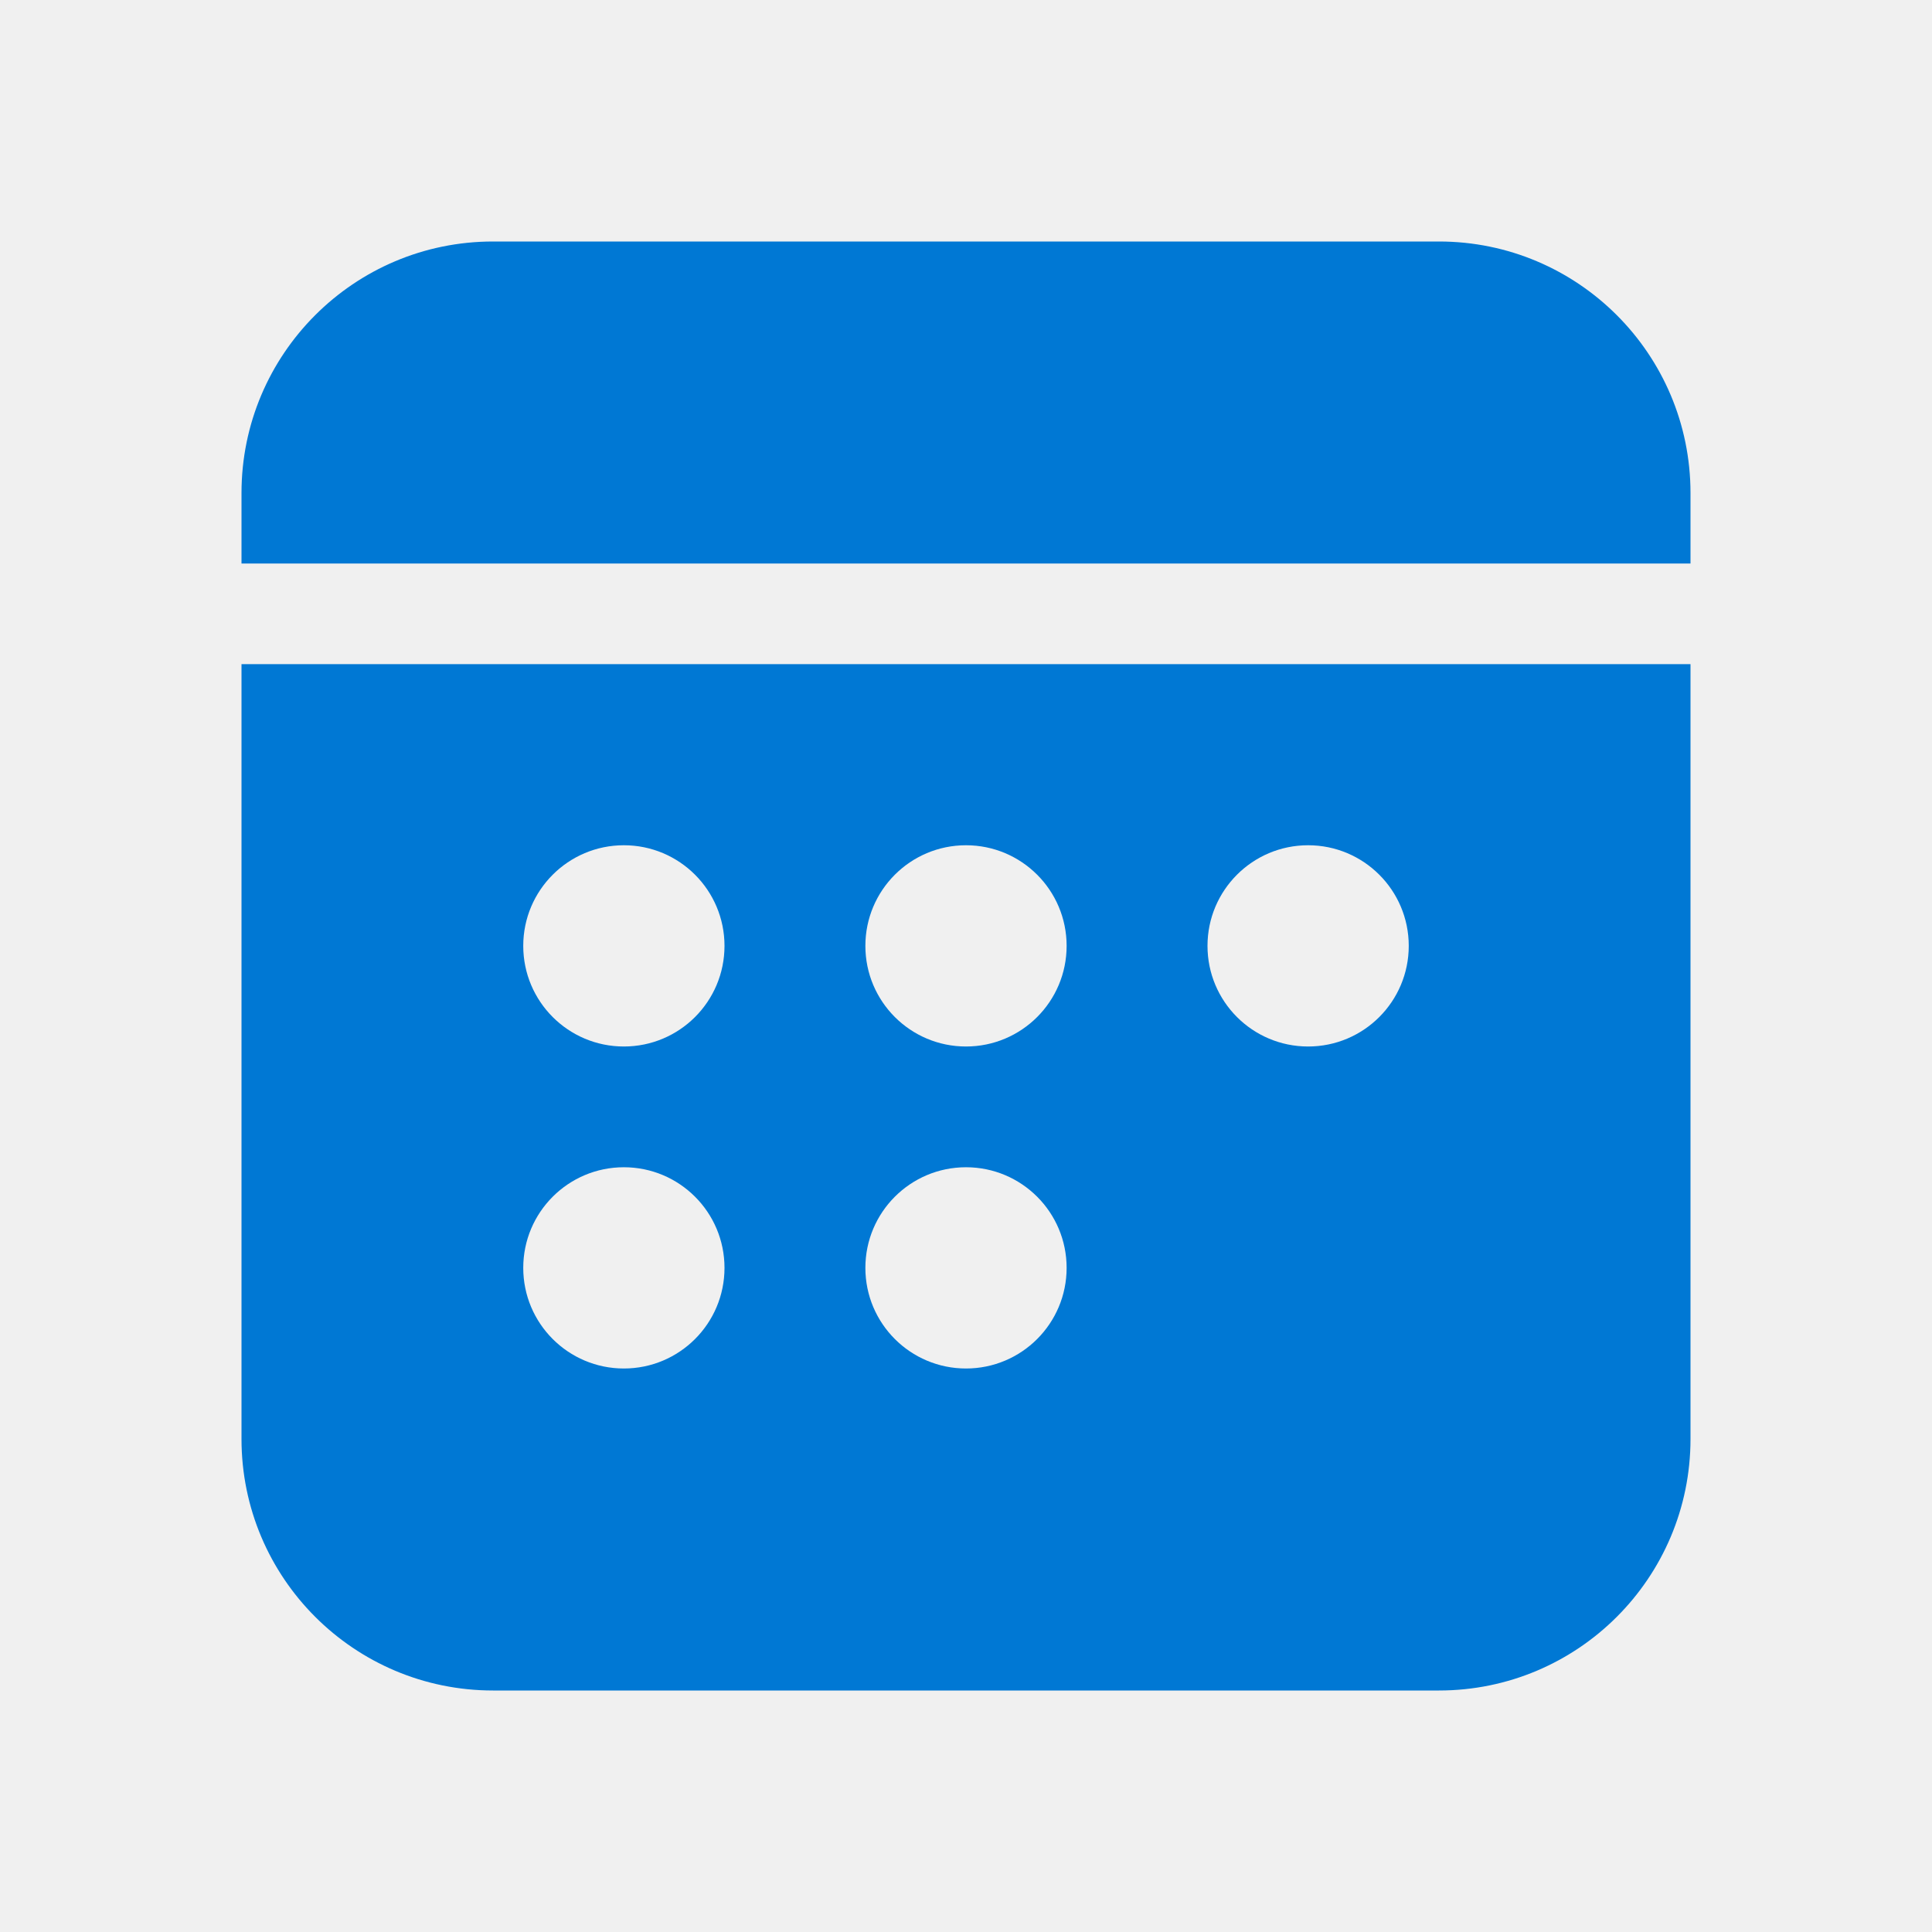
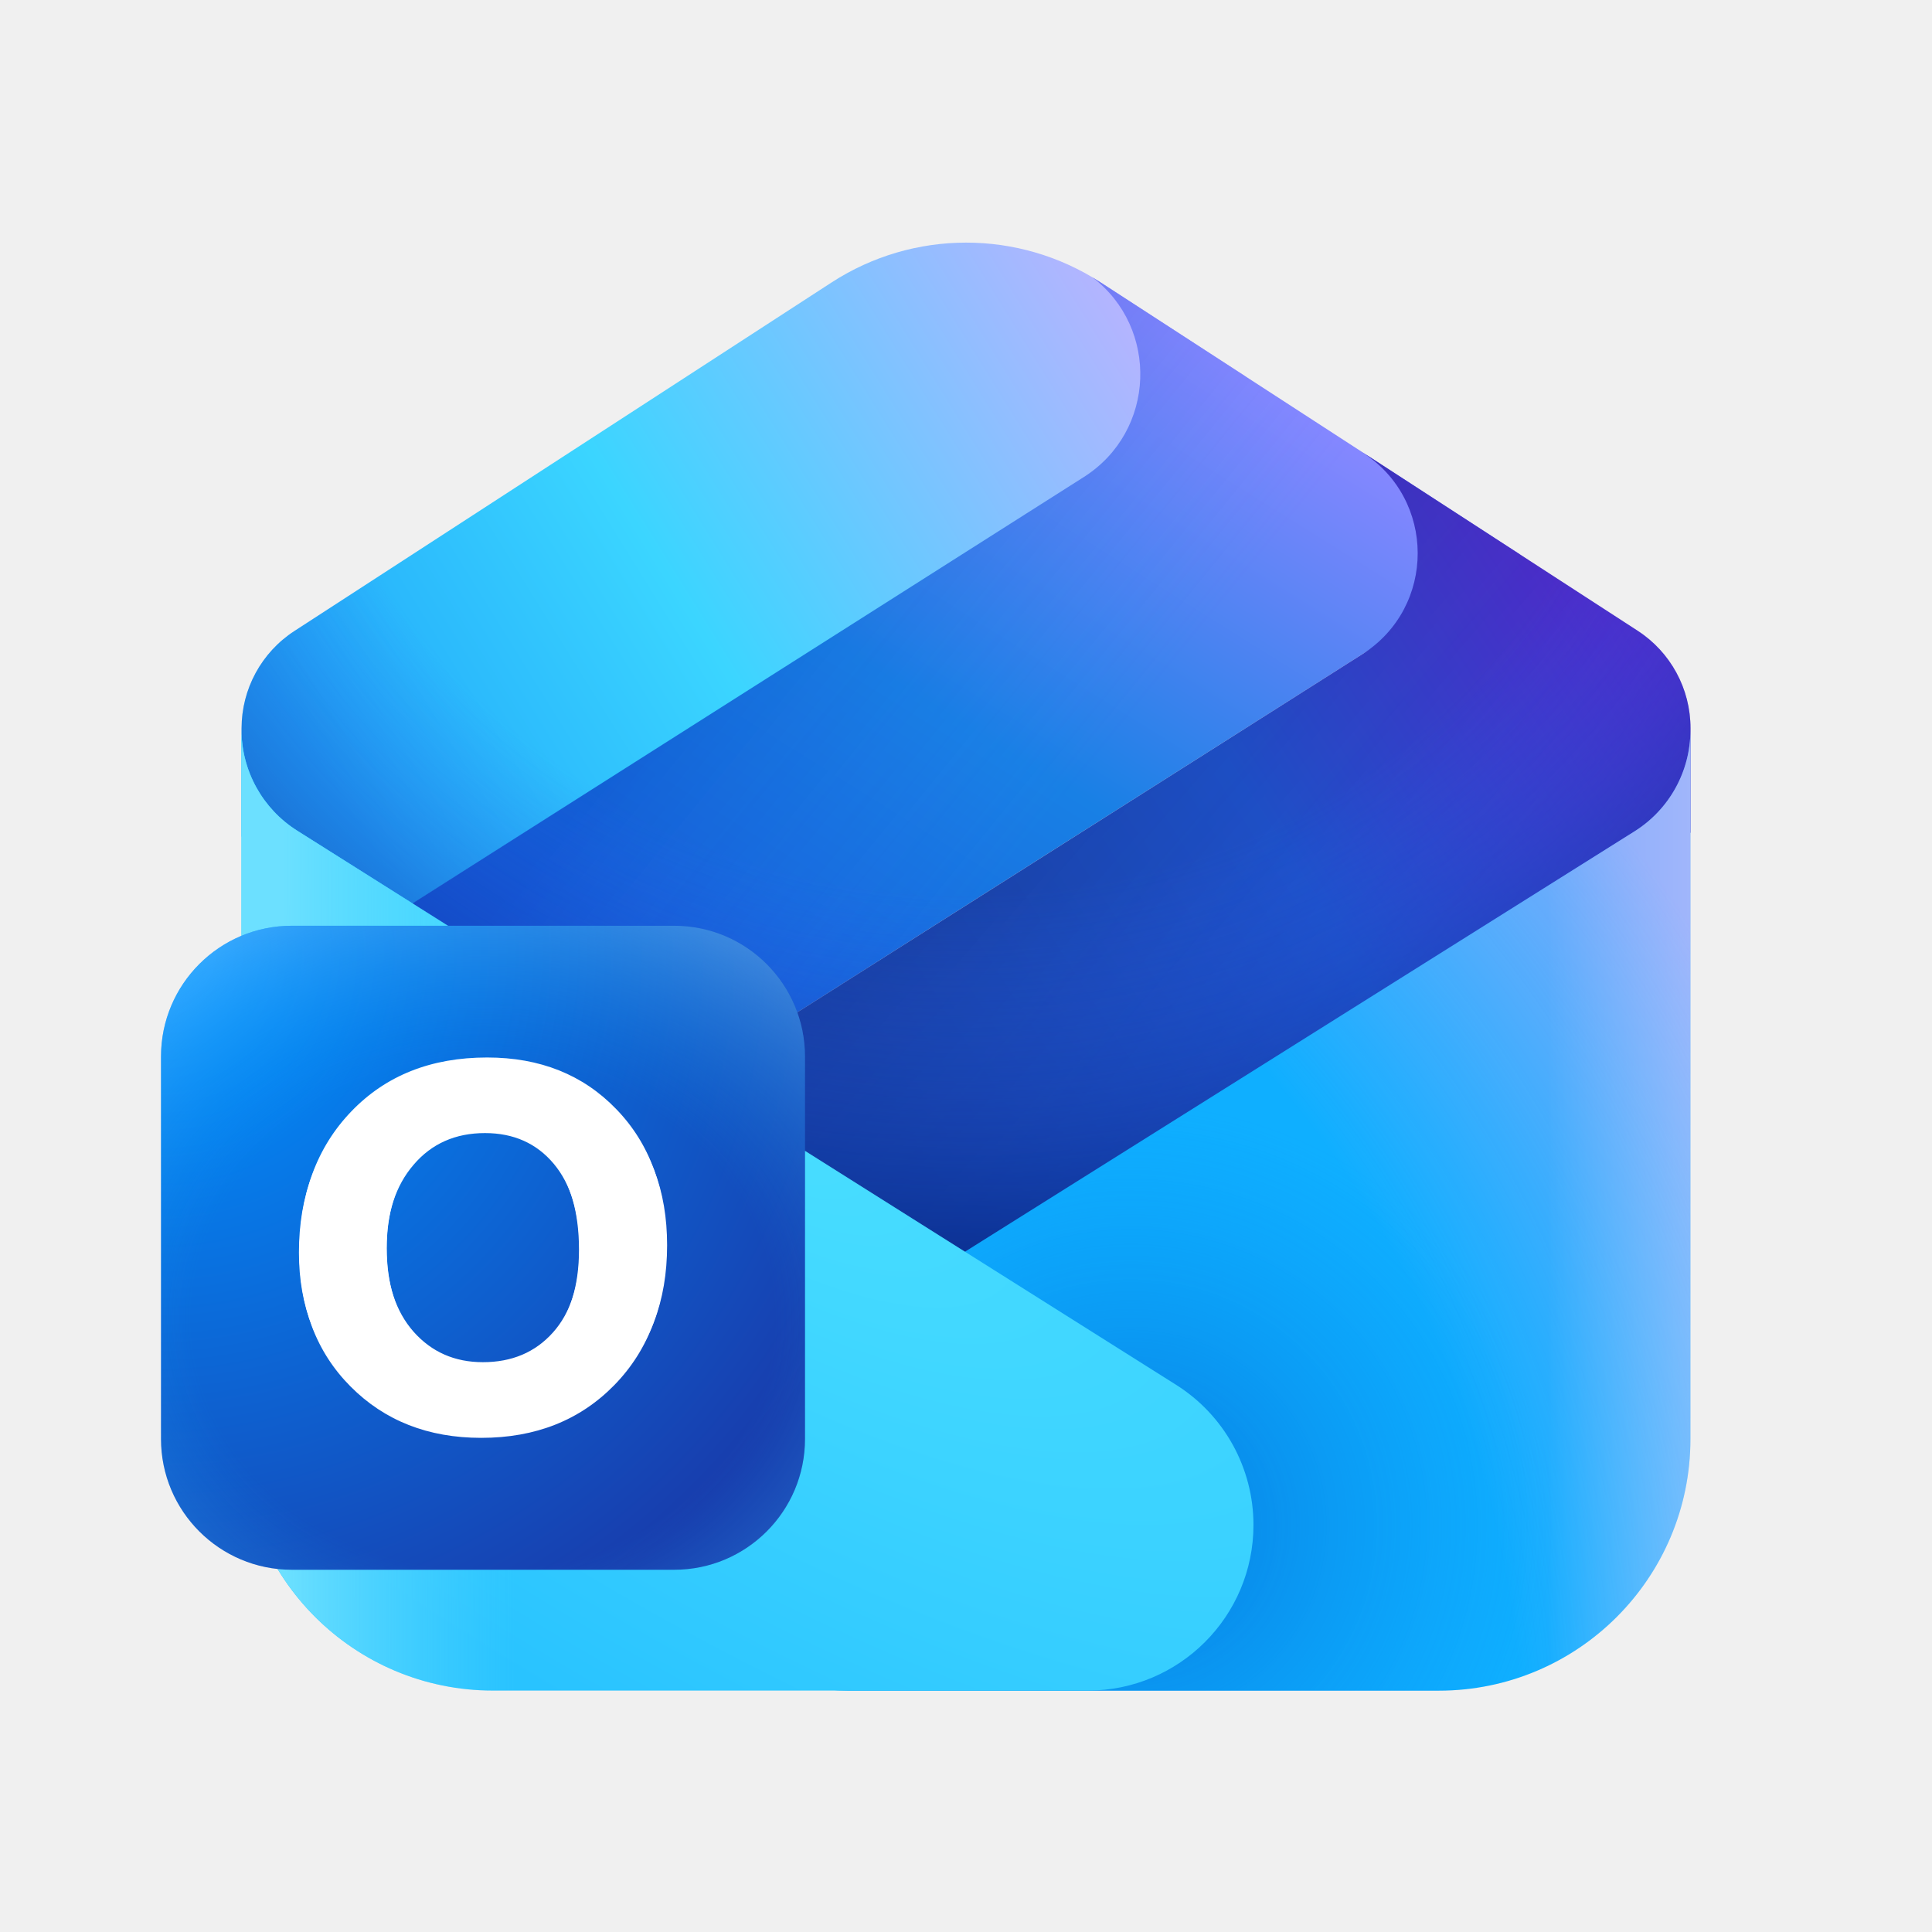
<svg xmlns="http://www.w3.org/2000/svg" width="48" height="48" viewBox="0 0 48 48" fill="none">
-   <path d="M6 12.25C6 8.798 8.798 6 12.25 6H35.75C39.202 6 42 8.798 42 12.25V14H6V12.25ZM6 16.5V35.75C6 39.202 8.798 42 12.25 42H35.75C39.202 42 42 39.202 42 35.75V16.5H6ZM18 23.5C18 24.881 16.881 26 15.5 26C14.119 26 13 24.881 13 23.5C13 22.119 14.119 21 15.5 21C16.881 21 18 22.119 18 23.5ZM24 26C22.619 26 21.5 24.881 21.5 23.5C21.5 22.119 22.619 21 24 21C25.381 21 26.5 22.119 26.5 23.5C26.5 24.881 25.381 26 24 26ZM35 23.5C35 24.881 33.881 26 32.5 26C31.119 26 30 24.881 30 23.5C30 22.119 31.119 21 32.5 21C33.881 21 35 22.119 35 23.5ZM15.5 34C14.119 34 13 32.881 13 31.5C13 30.119 14.119 29 15.5 29C16.881 29 18 30.119 18 31.5C18 32.881 16.881 34 15.5 34ZM26.5 31.5C26.5 32.881 25.381 34 24 34C22.619 34 21.5 32.881 21.5 31.5C21.5 30.119 22.619 29 24 29C25.381 29 26.5 30.119 26.5 31.5Z" fill="#0078D4" />
+   <path d="M30.932 9.343L7.976 23.894L6.002 20.78V18.096C6.002 17.119 6.496 16.208 7.316 15.676L20.661 7.017C22.694 5.698 25.312 5.698 27.346 7.017L30.932 9.343Z" fill="url(#paint0_linear_76780_14576)" />
+   <path d="M27.14 6.889C27.209 6.93 27.278 6.973 27.346 7.017L37.76 13.772L11.938 30.14L7.975 23.889L26.926 11.853C28.721 10.713 28.8 8.149 27.14 6.889Z" fill="url(#paint1_linear_76780_14576)" />
+   <path d="M27.14 6.889C27.209 6.93 27.278 6.973 27.346 7.017L37.76 13.772L11.938 30.14L7.975 23.889L26.926 11.853C28.721 10.713 28.8 8.149 27.14 6.889Z" fill="url(#paint2_linear_76780_14576)" fill-opacity="0.2" />
+   <path d="M22.24 33.266L11.938 30.141L33.842 16.256C35.687 15.086 35.682 12.393 33.833 11.23L33.734 11.168L34.019 11.345L40.685 15.669C41.505 16.201 42 17.112 42 18.09V20.687L22.24 33.266Z" fill="url(#paint3_linear_76780_14576)" />
+   <path d="M22.24 33.266L11.938 30.141L33.842 16.256C35.687 15.086 35.682 12.393 33.833 11.23L33.734 11.168L34.019 11.345L40.685 15.669C41.505 16.201 42 17.112 42 18.09V20.687L22.24 33.266Z" fill="url(#paint4_linear_76780_14576)" fill-opacity="0.2" />
+   <path d="M27.346 7.017C25.312 5.698 22.694 5.698 20.66 7.017L7.316 15.676C6.496 16.208 6.002 17.119 6.002 18.096V18.227C6.034 19.208 6.55 20.112 7.384 20.638L23.976 31.099L40.611 20.654C41.475 20.111 41.999 19.163 41.999 18.143V20.687L41.999 18.09C41.999 17.112 41.505 16.201 40.685 15.67L27.346 7.017Z" fill="url(#paint5_radial_76780_14576)" />
+   <path d="M21.051 42.004H35.748C39.2 42.004 41.998 39.205 41.998 35.754L41.998 18.143C41.998 19.163 41.474 20.111 40.61 20.654L18.75 34.38C17.57 35.12 16.855 36.415 16.855 37.807C16.855 40.125 18.734 42.004 21.051 42.004Z" fill="url(#paint6_linear_76780_14576)" />
+   <path d="M21.051 42.004H35.748C39.2 42.004 41.998 39.205 41.998 35.754L41.998 18.143C41.998 19.163 41.474 20.111 40.61 20.654L18.75 34.38C17.57 35.12 16.855 36.415 16.855 37.807C16.855 40.125 18.734 42.004 21.051 42.004Z" fill="url(#paint7_radial_76780_14576)" fill-opacity="0.4" />
+   <path d="M21.051 42.004H35.748C39.2 42.004 41.998 39.205 41.998 35.754L41.998 18.143C41.998 19.163 41.474 20.111 40.61 20.654L18.75 34.38C17.57 35.12 16.855 36.415 16.855 37.807C16.855 40.125 18.734 42.004 21.051 42.004Z" fill="url(#paint8_radial_76780_14576)" fill-opacity="0.5" />
+   <path d="M27.027 42.002H12.249C8.797 42.002 5.999 39.204 5.999 35.752V18.13C5.999 19.148 6.522 20.095 7.383 20.638L29.221 34.406C30.417 35.16 31.142 36.474 31.142 37.887C31.142 40.16 29.299 42.002 27.027 42.002Z" fill="url(#paint9_radial_76780_14576)" />
+   <path d="M27.027 42.002H12.249C8.797 42.002 5.999 39.204 5.999 35.752V18.13C5.999 19.148 6.522 20.095 7.383 20.638L29.221 34.406C30.417 35.16 31.142 36.474 31.142 37.887C31.142 40.16 29.299 42.002 27.027 42.002Z" fill="url(#paint10_linear_76780_14576)" />
+   <rect x="4" y="23" width="16" height="16" rx="3.25" fill="url(#paint11_radial_76780_14576)" />
+   <rect x="4" y="23" width="16" height="16" rx="3.25" fill="url(#paint12_radial_76780_14576)" fill-opacity="0.5" />
+   <path d="M11.959 35.6C10.636 35.6 9.55 35.186 8.701 34.358C7.851 33.531 7.427 32.45 7.427 31.118C7.427 29.711 7.858 28.573 8.72 27.703C9.582 26.834 10.711 26.4 12.106 26.4C13.425 26.4 14.498 26.816 15.326 27.648C16.158 28.48 16.574 29.576 16.574 30.938C16.574 32.337 16.143 33.464 15.281 34.321C14.424 35.174 13.316 35.6 11.959 35.6ZM11.997 33.843C12.719 33.843 13.299 33.597 13.739 33.104C14.178 32.612 14.398 31.927 14.398 31.05C14.398 30.135 14.184 29.423 13.758 28.914C13.331 28.405 12.761 28.151 12.049 28.151C11.315 28.151 10.723 28.413 10.275 28.939C9.827 29.46 9.603 30.151 9.603 31.012C9.603 31.886 9.827 32.577 10.275 33.086C10.723 33.591 11.297 33.843 11.997 33.843Z" fill="white" />
+   <path d="M11.955 35.723C10.637 35.723 9.556 35.298 8.71 34.448C7.864 33.598 7.44 32.488 7.44 31.119C7.44 29.674 7.87 28.505 8.729 27.612C9.587 26.719 10.712 26.273 12.102 26.273C13.416 26.273 14.485 26.7 15.31 27.555C16.139 28.409 16.553 29.536 16.553 30.934C16.553 32.371 16.124 33.53 15.265 34.41C14.411 35.285 13.307 35.723 11.955 35.723ZM11.994 33.919C12.712 33.919 13.29 33.666 13.728 33.16C14.166 32.654 14.385 31.95 14.385 31.049C14.385 30.11 14.172 29.378 13.747 28.855C13.322 28.332 12.755 28.071 12.045 28.071C11.313 28.071 10.725 28.341 10.278 28.881C9.832 29.416 9.609 30.127 9.609 31.011C9.609 31.908 9.832 32.618 10.278 33.141C10.725 33.659 11.296 33.919 11.994 33.919Z" fill="white" />
+   <defs>
+     <linearGradient id="paint0_linear_76780_14576" x1="9.989" y1="22.365" x2="30.932" y2="9.375" gradientUnits="userSpaceOnUse">
+       <stop stop-color="#20A7FA" />
+       <stop offset="0.4" stop-color="#3BD5FF" />
+       <stop offset="1" stop-color="#C4B0FF" />
+     </linearGradient>
+     <linearGradient id="paint1_linear_76780_14576" x1="17.197" y1="26.794" x2="28.856" y2="8.126" gradientUnits="userSpaceOnUse">
+       <stop stop-color="#165AD9" />
+       <stop offset="0.501" stop-color="#1880E5" />
+       <stop offset="1" stop-color="#8587FF" />
+     </linearGradient>
+     <linearGradient id="paint2_linear_76780_14576" x1="25.701" y1="27.048" x2="12.756" y2="16.501" gradientUnits="userSpaceOnUse">
+       <stop offset="0.237" stop-color="#448AFF" stop-opacity="0" />
+       <stop offset="0.792" stop-color="#0032B1" />
+     </linearGradient>
+     <linearGradient id="paint3_linear_76780_14576" x1="24.053" y1="31.11" x2="44.51" y2="18.018" gradientUnits="userSpaceOnUse">
+       <stop stop-color="#1A43A6" />
+       <stop offset="0.492" stop-color="#2052CB" />
+       <stop offset="1" stop-color="#5F20CB" />
+     </linearGradient>
+     <linearGradient id="paint4_linear_76780_14576" x1="29.828" y1="30.327" x2="17.398" y2="19.571" gradientUnits="userSpaceOnUse">
+       <stop stop-color="#0045B9" stop-opacity="0" />
+       <stop offset="0.67" stop-color="#0D1F69" />
+     </linearGradient>
+     <radialGradient id="paint5_radial_76780_14576" cx="0" cy="0" r="1" gradientUnits="userSpaceOnUse" gradientTransform="translate(24.0018 6.81788) rotate(-90) scale(27.0027 29.2262)">
+       <stop offset="0.568" stop-color="#275FF0" stop-opacity="0" />
+       <stop offset="0.992" stop-color="#002177" />
+     </radialGradient>
+     <linearGradient id="paint6_linear_76780_14576" x1="41.998" y1="29.943" x2="23.852" y2="29.943" gradientUnits="userSpaceOnUse">
+       <stop stop-color="#4DC4FF" />
+       <stop offset="0.196" stop-color="#0FAFFF" />
+     </linearGradient>
+     <radialGradient id="paint7_radial_76780_14576" cx="0" cy="0" r="1" gradientUnits="userSpaceOnUse" gradientTransform="translate(28.0928 37.9117) rotate(-45) scale(11.572)">
+       <stop offset="0.259" stop-color="#0060D1" />
+       <stop offset="0.908" stop-color="#0383F1" stop-opacity="0" />
+     </radialGradient>
+     <radialGradient id="paint8_radial_76780_14576" cx="0" cy="0" r="1" gradientUnits="userSpaceOnUse" gradientTransform="translate(10.6314 46.472) rotate(-52.6577) scale(39.2814 35.5204)">
+       <stop offset="0.732" stop-color="#F4A7F7" stop-opacity="0" />
+       <stop offset="1" stop-color="#F4A7F7" />
+     </radialGradient>
+     <radialGradient id="paint9_radial_76780_14576" cx="0" cy="0" r="1" gradientUnits="userSpaceOnUse" gradientTransform="translate(18.5708 27.5319) rotate(123.339) scale(20.7258 53.7859)">
+       <stop stop-color="#49DEFF" />
+       <stop offset="0.724" stop-color="#29C3FF" />
+     </radialGradient>
+     <linearGradient id="paint10_linear_76780_14576" x1="3.458" y1="37.872" x2="20.929" y2="37.86" gradientUnits="userSpaceOnUse">
+       <stop offset="0.206" stop-color="#6CE0FF" />
+       <stop offset="0.535" stop-color="#50D5FF" stop-opacity="0" />
+     </linearGradient>
+     <radialGradient id="paint11_radial_76780_14576" cx="0" cy="0" r="1" gradientUnits="userSpaceOnUse" gradientTransform="translate(3.94291 23.6154) rotate(46.9242) scale(21.0618)">
+       <stop offset="0.039" stop-color="#0091FF" />
+       <stop offset="0.919" stop-color="#183DAD" />
+     </radialGradient>
+     <radialGradient id="paint12_radial_76780_14576" cx="0" cy="0" r="1" gradientUnits="userSpaceOnUse" gradientTransform="translate(12 32.7439) rotate(90) scale(11.2 12.9188)">
+       <stop offset="0.558" stop-color="#0FA5F7" stop-opacity="0" />
+       <stop offset="1" stop-color="#74C6FF" />
+     </radialGradient>
+   </defs>
</svg>
